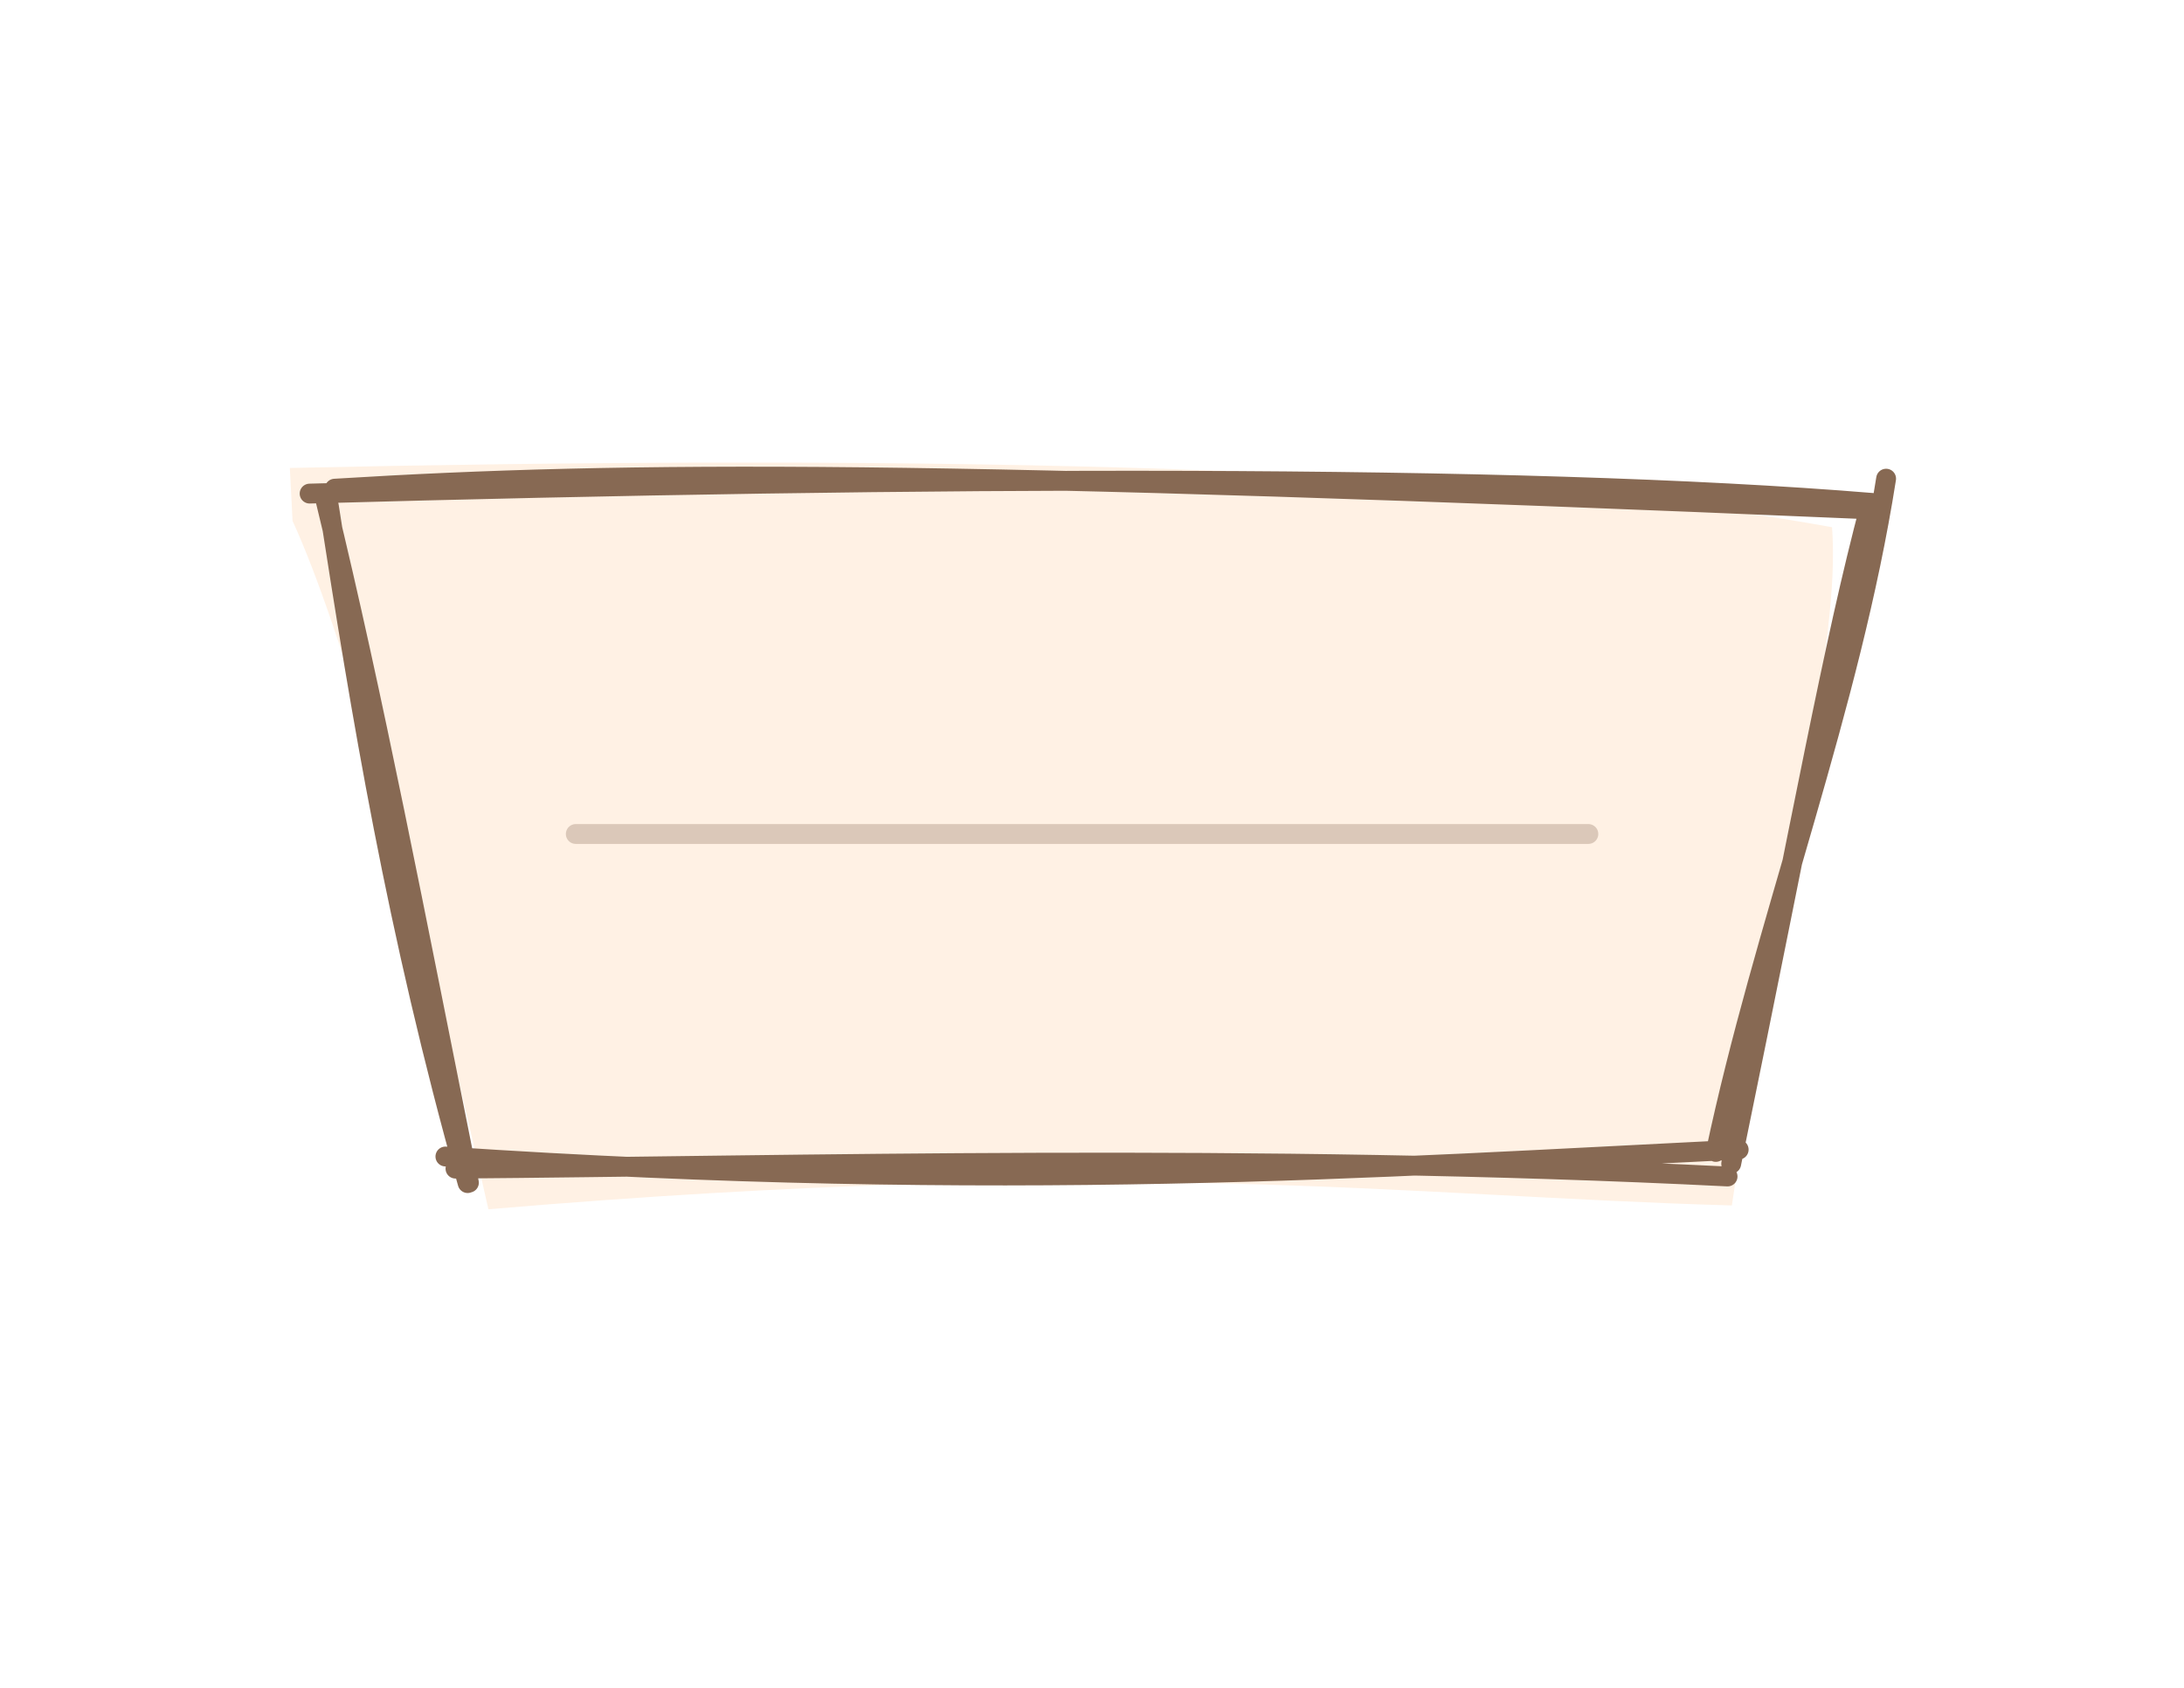
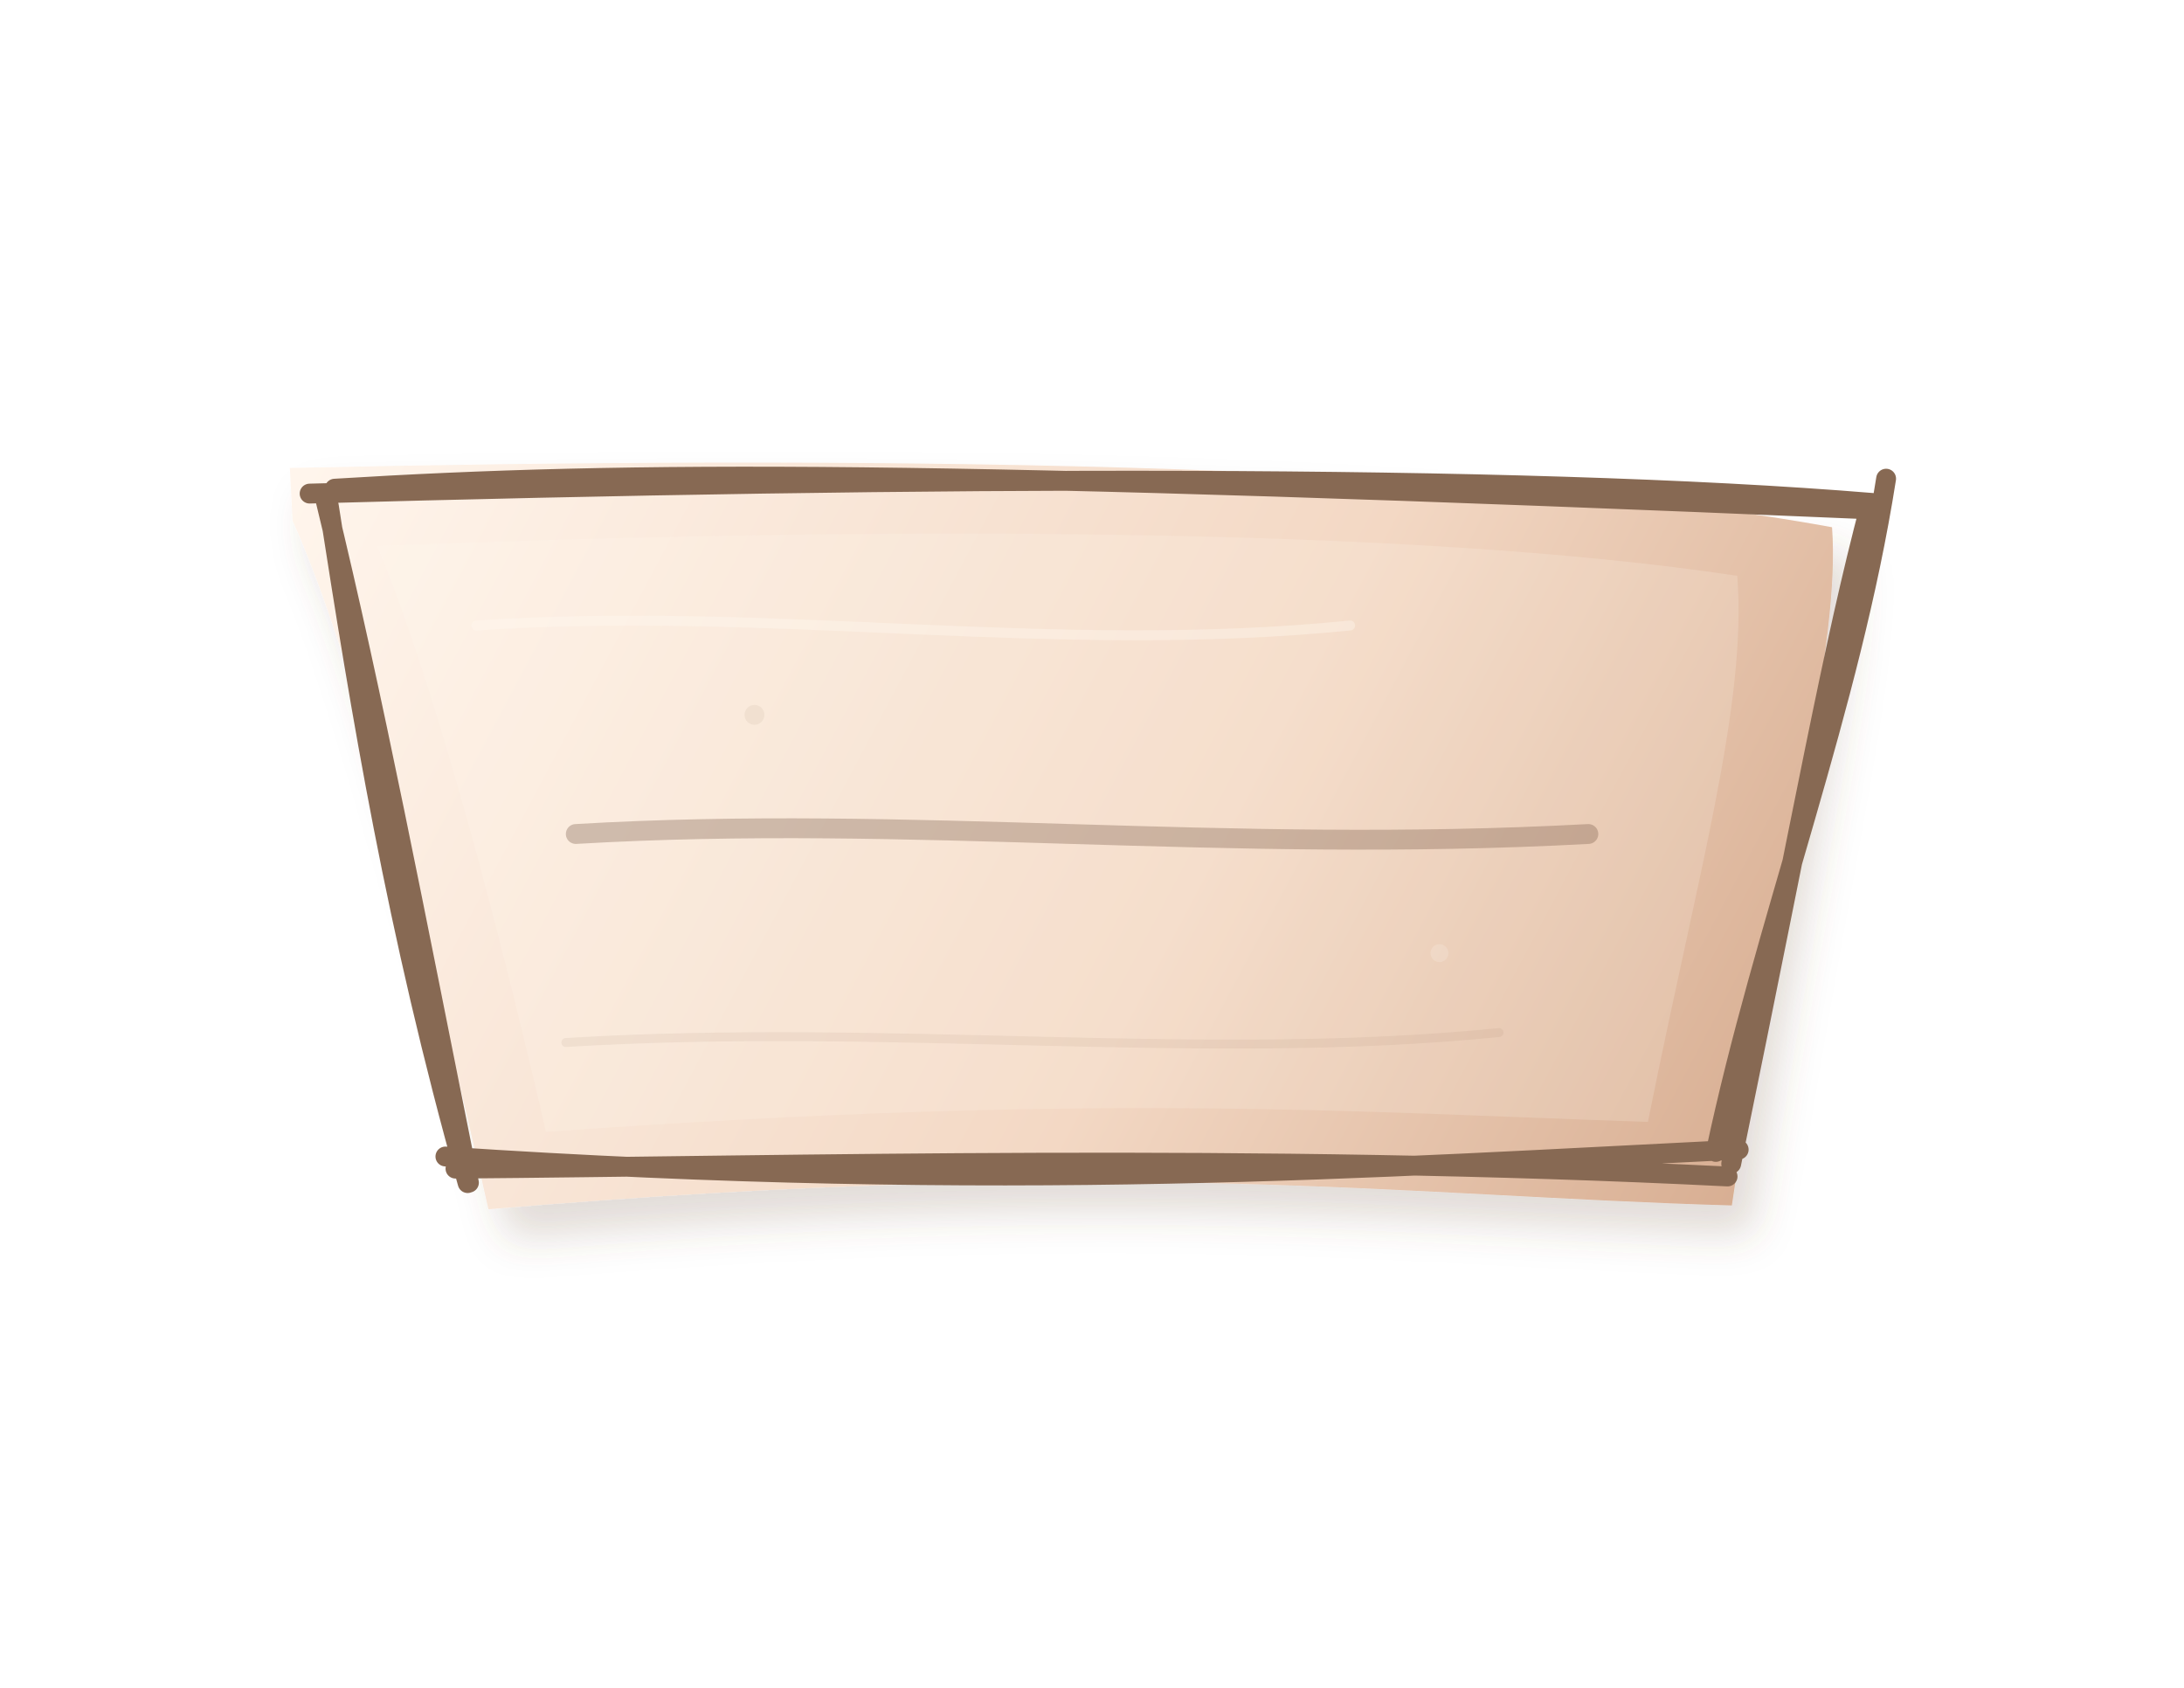
<svg xmlns="http://www.w3.org/2000/svg" width="220" height="170" viewBox="0 0 220 170" fill="none">
  <rect width="220" height="170" fill="none" />
-   <path d="M29.197 47.133 C84.543 45.913, 147.402 46.3, 184.548 53.104 C185.4 64.896, 180.201 82.944, 174.454 121.415 C140.735 120.455, 113.535 116.333, 49.199 121.798 C41.658 88.277, 34.4 63.183, 29.469 52.465" stroke="none" stroke-width="0" stroke-linecap="round" stroke-linejoin="round" fill="#fff1e4" />
+   <defs>
+     <linearGradient id="coffeeLabelFill" x1="31" y1="47" x2="176" y2="124" gradientUnits="userSpaceOnUse">
+       <stop stop-color="#fff5ec" />
+       <stop offset="0.6" stop-color="#f3d8c4" />
+       <stop offset="1" stop-color="#d7ad91" />
+     </linearGradient>
+     <filter id="coffeeLabelShadow" x="16" y="34" width="190" height="110" filterUnits="userSpaceOnUse" color-interpolation-filters="sRGB">
+       <feDropShadow dx="2" dy="3" stdDeviation="2" flood-color="#71513e" flood-opacity="0.2" />
+     </filter>
+   </defs>
+   <path d="M29.197 47.133 C84.543 45.913, 147.402 46.3, 184.548 53.104 C185.4 64.896, 180.201 82.944, 174.454 121.415 C140.735 120.455, 113.535 116.333, 49.199 121.798 C41.658 88.277, 34.4 63.183, 29.469 52.465" fill="url(#coffeeLabelFill)" filter="url(#coffeeLabelShadow)" />
+   <path d="M38 55C88 53 142 53 175 58C176 71 171 88 166 113C136 112 111 110 55 114C49 88 43 67 38 55Z" fill="#fff9f1" opacity="0.18" />
  <path d="M33.717 49.22 C63.506 47.391, 94.327 47.294, 187.658 51.274 M31.189 49.715 C93.048 47.989, 152.578 47.684, 188.664 50.661 M189.993 48.212 C186.344 71.431, 177.671 93.239, 172.836 116.022 M188.43 50.736 C184.59 65.205, 181.863 80.89, 174.389 117.208 M175.141 115.79 C138.548 117.594, 101.416 120.253, 44.867 116.484 M174.022 118.495 C126.399 116.111, 79.387 117.447, 45.881 117.704 M47.235 119.12 C41.7 91.509, 37.603 70.155, 32.783 50.349 M47.108 119.162 C39.908 93.59, 36.37 71.815, 33.12 50.941" stroke="#876953" stroke-width="2" stroke-linecap="round" stroke-linejoin="round" fill="none" />
-   <path d="M58 84L160 84" stroke="#876953" stroke-width="2" stroke-linecap="round" opacity="0.3" />
+   <path d="M58 84C92 82 123 86 160 84" stroke="#775945" stroke-width="2" stroke-linecap="round" opacity="0.33" />
+   <g opacity="0.36">
+     <path d="M48 63C78 61 106 66 136 63" stroke="#fff9f1" stroke-width="1" stroke-linecap="round" />
+     <path d="M57 105C90 103 121 107 151 104" stroke="#876953" stroke-width="0.9" stroke-linecap="round" opacity="0.24" />
+     <circle cx="76" cy="72" r="1" fill="#876953" opacity="0.22" />
+     <circle cx="145" cy="96" r="0.9" fill="#fff9f1" opacity="0.5" />
+   </g>
</svg>
